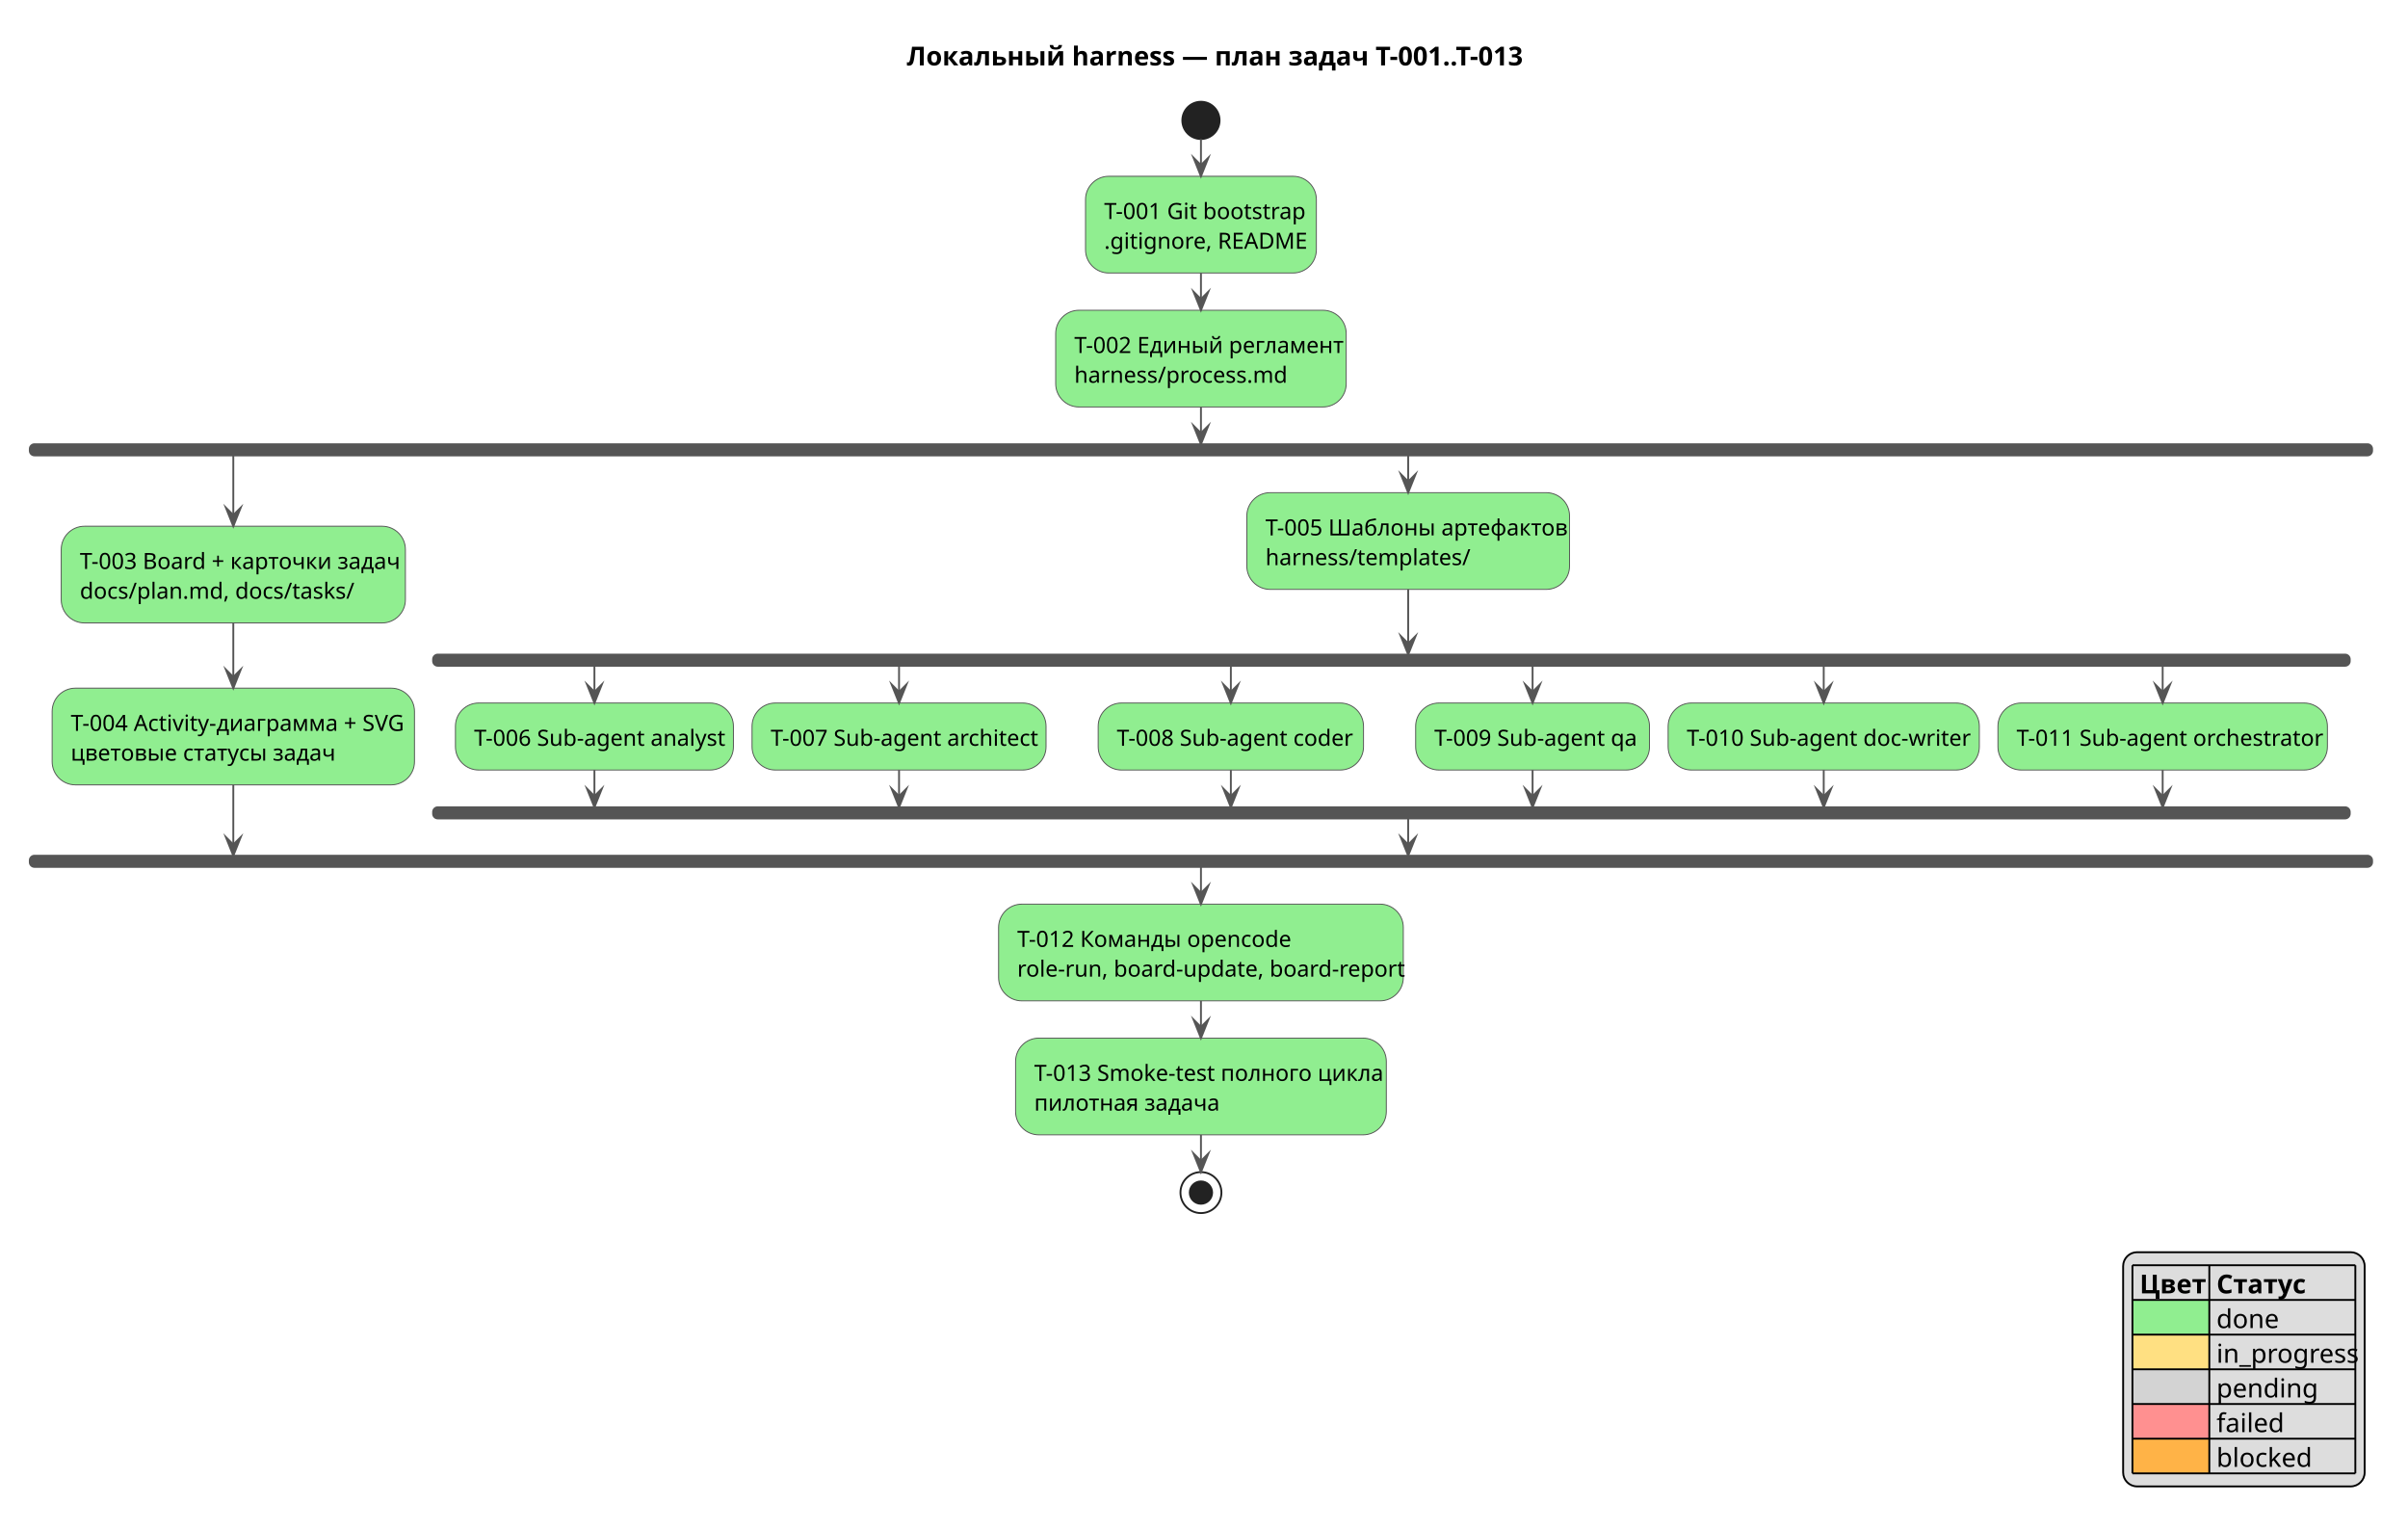
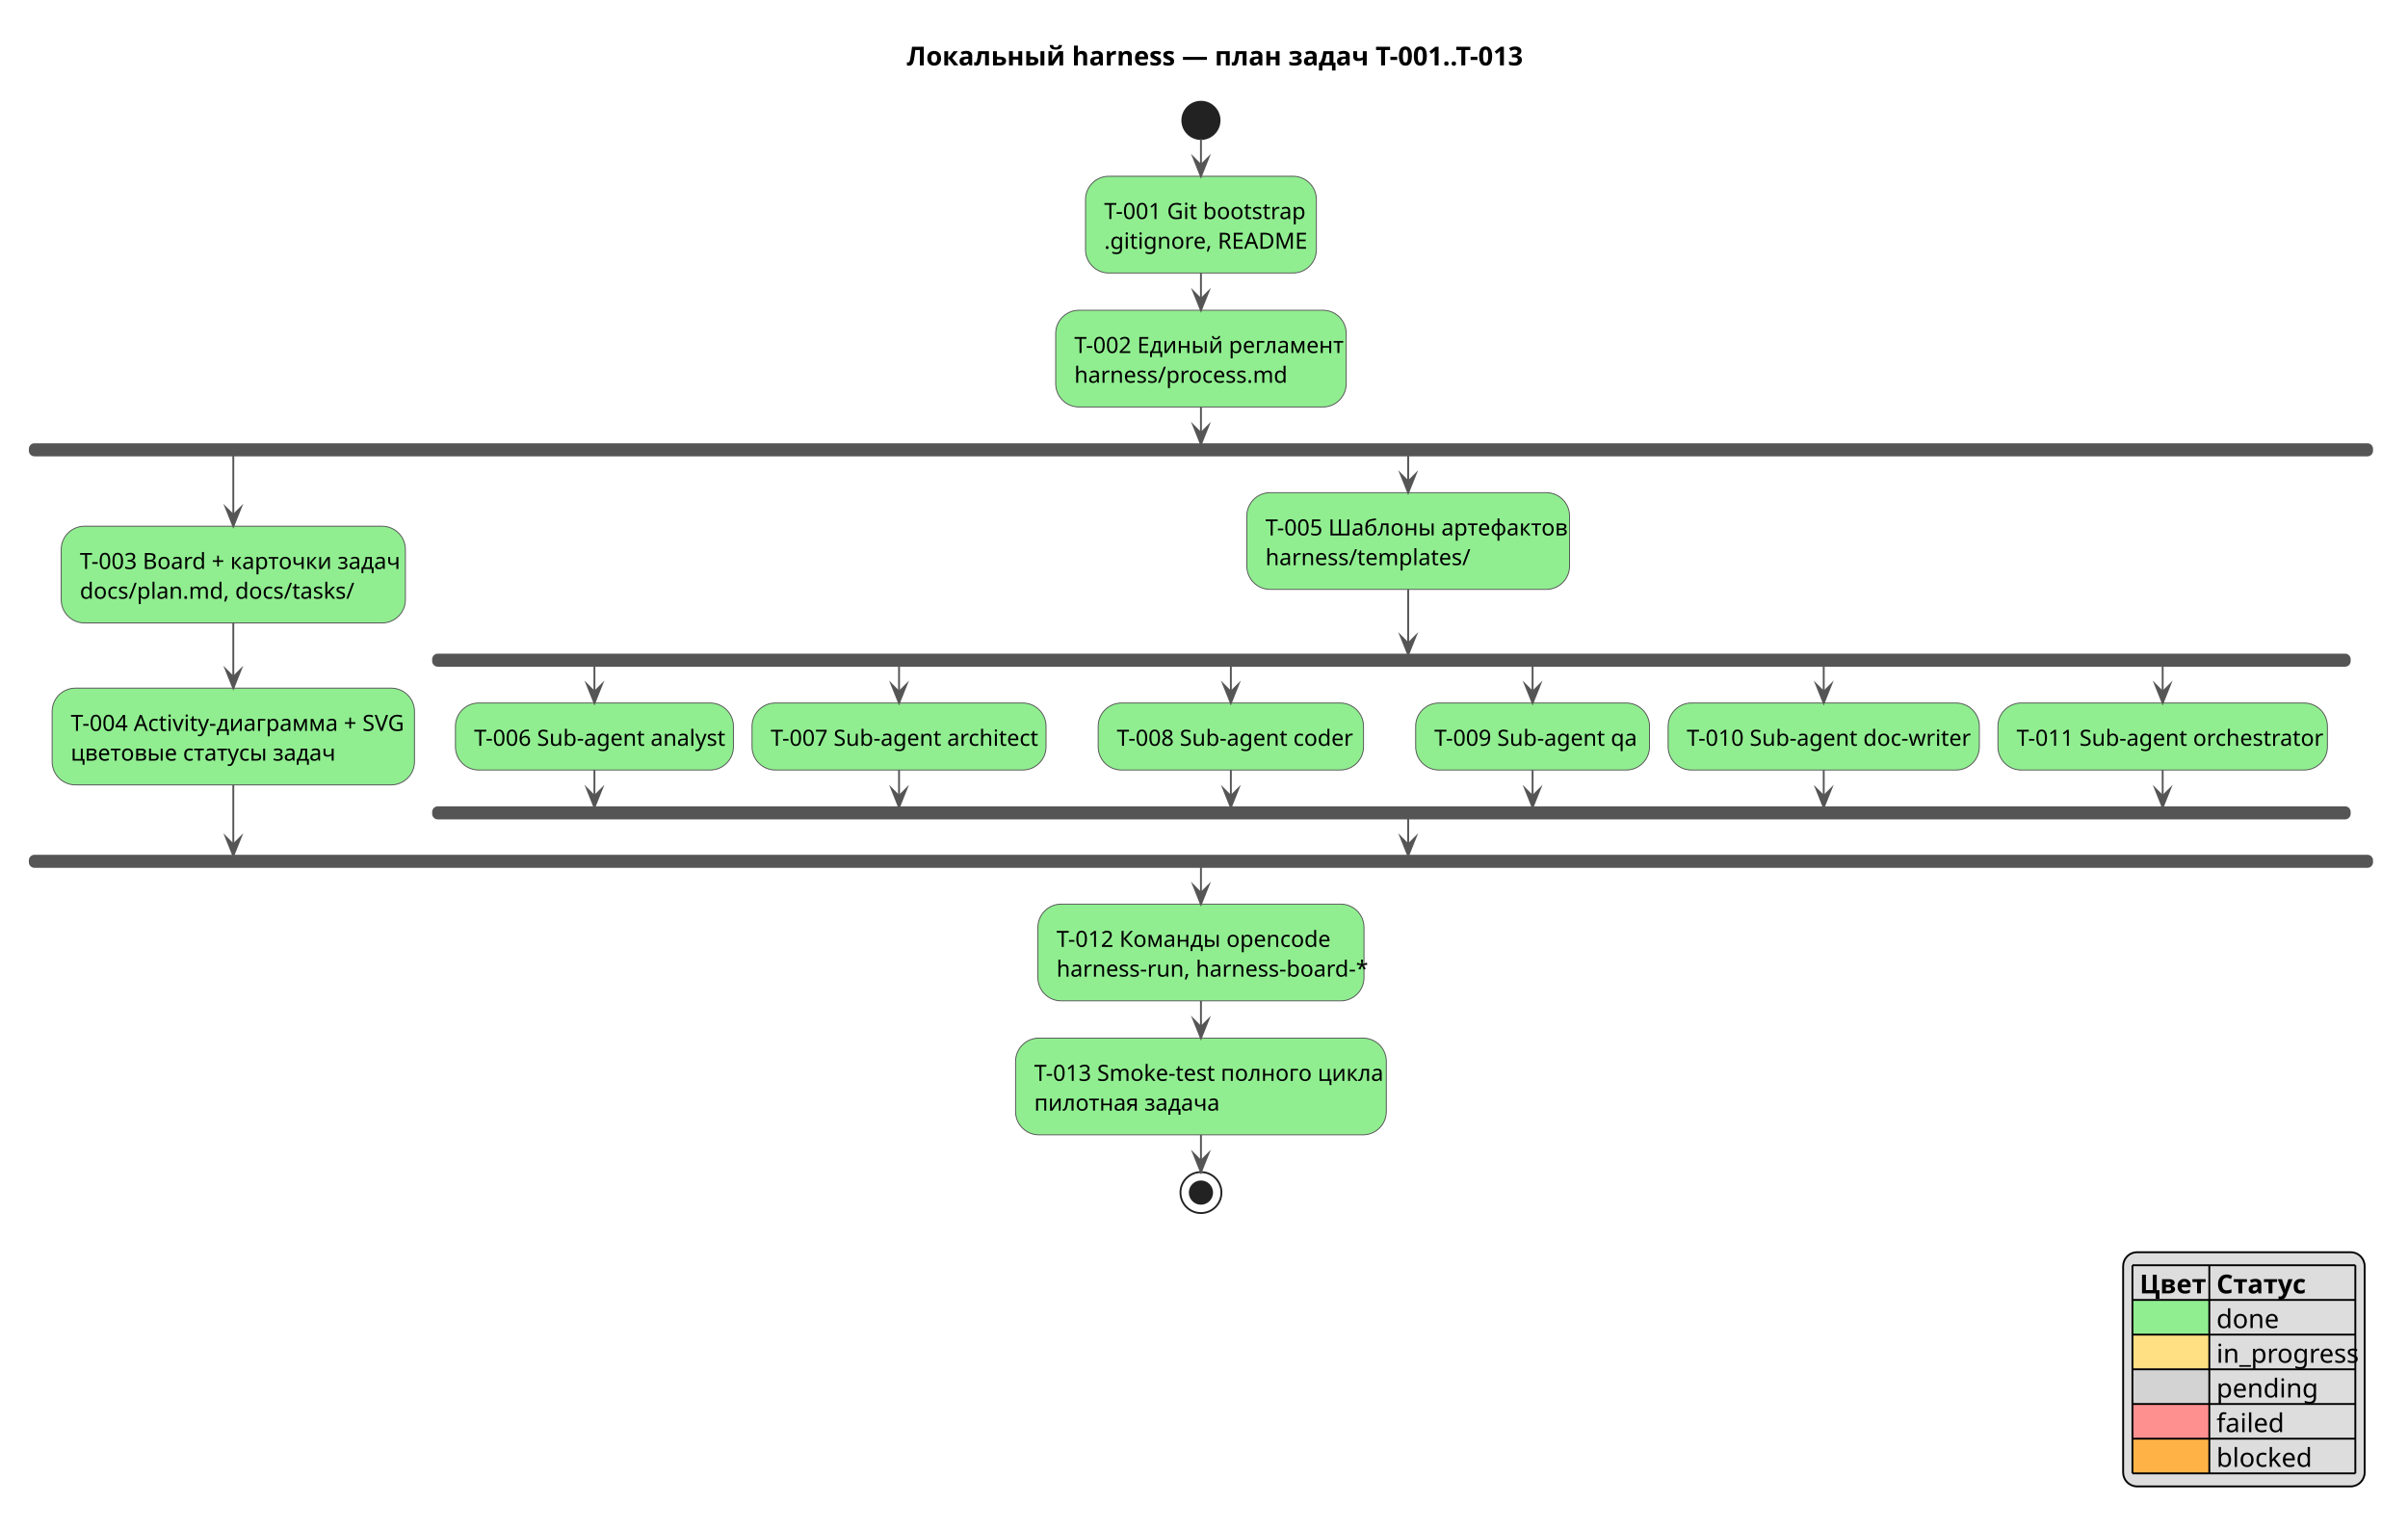
<svg xmlns="http://www.w3.org/2000/svg" contentStyleType="text/css" data-diagram-type="ACTIVITY" height="821px" preserveAspectRatio="none" style="width:1293px;height:821px;background:#FFFFFF;" version="1.1" viewBox="0 0 1293 821" width="1293px" zoomAndPan="magnify">
  <defs />
  <g>
    <g class="title" data-source-line="5">
      <text fill="#000000" font-family="Segoe UI" font-size="14" font-weight="700" lengthAdjust="spacing" textLength="317.987" x="486.868" y="35.107">Локальный harness — план задач T-001..T-013</text>
    </g>
    <ellipse cx="644.861" cy="64.621" fill="#222222" rx="10" ry="10" style="stroke:#222222;stroke-width:1;" />
    <rect fill="#90EE90" height="51.922" rx="12.5" ry="12.5" style="stroke:#555555;stroke-width:0.5;" width="123.945" x="582.889" y="94.621" />
    <text fill="#000000" font-family="Segoe UI" font-size="12" lengthAdjust="spacing" textLength="103.945" x="592.889" y="117.57">T-001 Git bootstrap</text>
    <text fill="#000000" font-family="Segoe UI" font-size="12" lengthAdjust="spacing" textLength="103.019" x="592.889" y="133.531">.gitignore, README</text>
    <rect fill="#90EE90" height="51.922" rx="12.5" ry="12.5" style="stroke:#555555;stroke-width:0.5;" width="155.984" x="566.869" y="166.543" />
    <text fill="#000000" font-family="Segoe UI" font-size="12" lengthAdjust="spacing" textLength="135.984" x="576.869" y="189.492">T-002 Единый регламент</text>
    <text fill="#000000" font-family="Segoe UI" font-size="12" lengthAdjust="spacing" textLength="105.258" x="576.869" y="205.453">harness/process.md</text>
    <rect fill="#555555" height="6" rx="2.5" ry="2.5" style="stroke:#555555;stroke-width:1;" width="1257.723" x="16" y="238.465" />
    <rect fill="#90EE90" height="51.922" rx="12.5" ry="12.5" style="stroke:#555555;stroke-width:0.5;" width="184.801" x="32.878" y="282.484" />
    <text fill="#000000" font-family="Segoe UI" font-size="12" lengthAdjust="spacing" textLength="164.801" x="42.878" y="305.434">T-003 Board + карточки задач</text>
    <text fill="#000000" font-family="Segoe UI" font-size="12" lengthAdjust="spacing" textLength="138.562" x="42.878" y="321.394">docs/plan.md, docs/tasks/</text>
    <rect fill="#90EE90" height="51.922" rx="12.5" ry="12.5" style="stroke:#555555;stroke-width:0.5;" width="194.557" x="28" y="369.406" />
    <text fill="#000000" font-family="Segoe UI" font-size="12" lengthAdjust="spacing" textLength="174.557" x="38" y="392.356">T-004 Activity-диаграмма + SVG</text>
    <text fill="#000000" font-family="Segoe UI" font-size="12" lengthAdjust="spacing" textLength="131.766" x="38" y="408.316">цветовые статусы задач</text>
    <rect fill="#90EE90" height="51.922" rx="12.5" ry="12.5" style="stroke:#555555;stroke-width:0.5;" width="173.275" x="669.502" y="264.465" />
    <text fill="#000000" font-family="Segoe UI" font-size="12" lengthAdjust="spacing" textLength="153.275" x="679.502" y="287.414">T-005 Шаблоны артефактов</text>
    <text fill="#000000" font-family="Segoe UI" font-size="12" lengthAdjust="spacing" textLength="101.848" x="679.502" y="303.375">harness/templates/</text>
    <rect fill="#555555" height="6" rx="2.5" ry="2.5" style="stroke:#555555;stroke-width:1;" width="1029.166" x="232.557" y="351.387" />
    <rect fill="#90EE90" height="35.961" rx="12.5" ry="12.5" style="stroke:#555555;stroke-width:0.5;" width="149.264" x="244.557" y="377.387" />
    <text fill="#000000" font-family="Segoe UI" font-size="12" lengthAdjust="spacing" textLength="129.264" x="254.557" y="400.336">T-006 Sub-agent analyst</text>
    <rect fill="#90EE90" height="35.961" rx="12.5" ry="12.5" style="stroke:#555555;stroke-width:0.5;" width="157.859" x="403.82" y="377.387" />
    <text fill="#000000" font-family="Segoe UI" font-size="12" lengthAdjust="spacing" textLength="137.859" x="413.82" y="400.336">T-007 Sub-agent architect</text>
    <rect fill="#90EE90" height="35.961" rx="12.5" ry="12.5" style="stroke:#555555;stroke-width:0.5;" width="142.478" x="589.68" y="377.387" />
    <text fill="#000000" font-family="Segoe UI" font-size="12" lengthAdjust="spacing" textLength="122.478" x="599.68" y="400.336">T-008 Sub-agent coder</text>
    <rect fill="#90EE90" height="35.961" rx="12.5" ry="12.5" style="stroke:#555555;stroke-width:0.5;" width="125.562" x="760.158" y="377.387" />
    <text fill="#000000" font-family="Segoe UI" font-size="12" lengthAdjust="spacing" textLength="105.562" x="770.158" y="400.336">T-009 Sub-agent qa</text>
    <rect fill="#90EE90" height="35.961" rx="12.5" ry="12.5" style="stroke:#555555;stroke-width:0.5;" width="167.094" x="895.721" y="377.387" />
    <text fill="#000000" font-family="Segoe UI" font-size="12" lengthAdjust="spacing" textLength="147.094" x="905.721" y="400.336">T-010 Sub-agent doc-writer</text>
    <rect fill="#90EE90" height="35.961" rx="12.5" ry="12.5" style="stroke:#555555;stroke-width:0.5;" width="176.908" x="1072.814" y="377.387" />
    <text fill="#000000" font-family="Segoe UI" font-size="12" lengthAdjust="spacing" textLength="156.908" x="1082.814" y="400.336">T-011 Sub-agent orchestrator</text>
    <rect fill="#555555" height="6" rx="2.5" ry="2.5" style="stroke:#555555;stroke-width:1;" width="1029.166" x="232.557" y="433.348" />
    <rect fill="#555555" height="6" rx="2.5" ry="2.5" style="stroke:#555555;stroke-width:1;" width="1257.723" x="16" y="459.348" />
-     <rect fill="#90EE90" height="51.922" rx="12.5" ry="12.5" style="stroke:#555555;stroke-width:0.5;" width="217.303" x="536.21" y="485.348" />
-     <text fill="#000000" font-family="Segoe UI" font-size="12" lengthAdjust="spacing" textLength="140.66" x="546.21" y="508.297">T-012 Команды opencode</text>
-     <text fill="#000000" font-family="Segoe UI" font-size="12" lengthAdjust="spacing" textLength="197.303" x="546.21" y="524.258">role-run, board-update, board-report</text>
+     <rect fill="#90EE90" height="51.922" rx="12.5" ry="12.5" style="stroke:#555555;stroke-width:0.5;" width="175.109" x="557.307" y="485.348" />
+     <text fill="#000000" font-family="Segoe UI" font-size="12" lengthAdjust="spacing" textLength="140.66" x="567.307" y="508.297">T-012 Команды opencode</text>
+     <text fill="#000000" font-family="Segoe UI" font-size="12" lengthAdjust="spacing" textLength="155.109" x="567.307" y="524.258">harness-run, harness-board-*</text>
    <rect fill="#90EE90" height="51.922" rx="12.5" ry="12.5" style="stroke:#555555;stroke-width:0.5;" width="199.062" x="545.33" y="557.269" />
    <text fill="#000000" font-family="Segoe UI" font-size="12" lengthAdjust="spacing" textLength="179.062" x="555.33" y="580.219">T-013 Smoke-test полного цикла</text>
    <text fill="#000000" font-family="Segoe UI" font-size="12" lengthAdjust="spacing" textLength="91.535" x="555.33" y="596.18">пилотная задача</text>
    <ellipse cx="644.861" cy="640.191" fill="none" rx="11" ry="11" style="stroke:#222222;stroke-width:1;" />
    <ellipse cx="644.861" cy="640.191" fill="#222222" rx="6" ry="6" style="stroke:#222222;stroke-width:1;" />
    <line style="stroke:#555555;stroke-width:1;" x1="644.861" x2="644.861" y1="74.621" y2="94.621" />
    <polygon fill="#555555" points="640.861,84.621,644.861,94.621,648.861,84.621,644.861,88.621" style="stroke:#555555;stroke-width:1;stroke-linejoin:miter;stroke-miterlimit:10;" />
    <line style="stroke:#555555;stroke-width:1;" x1="644.861" x2="644.861" y1="146.543" y2="166.543" />
    <polygon fill="#555555" points="640.861,156.543,644.861,166.543,648.861,156.543,644.861,160.543" style="stroke:#555555;stroke-width:1;stroke-linejoin:miter;stroke-miterlimit:10;" />
    <line style="stroke:#555555;stroke-width:1;" x1="125.278" x2="125.278" y1="334.406" y2="369.406" />
    <polygon fill="#555555" points="121.278,359.406,125.278,369.406,129.278,359.406,125.278,363.406" style="stroke:#555555;stroke-width:1;stroke-linejoin:miter;stroke-miterlimit:10;" />
    <line style="stroke:#555555;stroke-width:1;" x1="319.188" x2="319.188" y1="357.387" y2="377.387" />
    <polygon fill="#555555" points="315.188,367.387,319.188,377.387,323.188,367.387,319.188,371.387" style="stroke:#555555;stroke-width:1;stroke-linejoin:miter;stroke-miterlimit:10;" />
    <line style="stroke:#555555;stroke-width:1;" x1="482.75" x2="482.75" y1="357.387" y2="377.387" />
    <polygon fill="#555555" points="478.75,367.387,482.75,377.387,486.75,367.387,482.75,371.387" style="stroke:#555555;stroke-width:1;stroke-linejoin:miter;stroke-miterlimit:10;" />
    <line style="stroke:#555555;stroke-width:1;" x1="660.919" x2="660.919" y1="357.387" y2="377.387" />
    <polygon fill="#555555" points="656.919,367.387,660.919,377.387,664.919,367.387,660.919,371.387" style="stroke:#555555;stroke-width:1;stroke-linejoin:miter;stroke-miterlimit:10;" />
    <line style="stroke:#555555;stroke-width:1;" x1="822.939" x2="822.939" y1="357.387" y2="377.387" />
    <polygon fill="#555555" points="818.939,367.387,822.939,377.387,826.939,367.387,822.939,371.387" style="stroke:#555555;stroke-width:1;stroke-linejoin:miter;stroke-miterlimit:10;" />
    <line style="stroke:#555555;stroke-width:1;" x1="979.268" x2="979.268" y1="357.387" y2="377.387" />
    <polygon fill="#555555" points="975.268,367.387,979.268,377.387,983.268,367.387,979.268,371.387" style="stroke:#555555;stroke-width:1;stroke-linejoin:miter;stroke-miterlimit:10;" />
    <line style="stroke:#555555;stroke-width:1;" x1="1161.269" x2="1161.269" y1="357.387" y2="377.387" />
    <polygon fill="#555555" points="1157.269,367.387,1161.269,377.387,1165.269,367.387,1161.269,371.387" style="stroke:#555555;stroke-width:1;stroke-linejoin:miter;stroke-miterlimit:10;" />
    <line style="stroke:#555555;stroke-width:1;" x1="319.188" x2="319.188" y1="413.348" y2="433.348" />
    <polygon fill="#555555" points="315.188,423.348,319.188,433.348,323.188,423.348,319.188,427.348" style="stroke:#555555;stroke-width:1;stroke-linejoin:miter;stroke-miterlimit:10;" />
    <line style="stroke:#555555;stroke-width:1;" x1="482.75" x2="482.75" y1="413.348" y2="433.348" />
    <polygon fill="#555555" points="478.75,423.348,482.75,433.348,486.75,423.348,482.75,427.348" style="stroke:#555555;stroke-width:1;stroke-linejoin:miter;stroke-miterlimit:10;" />
    <line style="stroke:#555555;stroke-width:1;" x1="660.919" x2="660.919" y1="413.348" y2="433.348" />
    <polygon fill="#555555" points="656.919,423.348,660.919,433.348,664.919,423.348,660.919,427.348" style="stroke:#555555;stroke-width:1;stroke-linejoin:miter;stroke-miterlimit:10;" />
    <line style="stroke:#555555;stroke-width:1;" x1="822.939" x2="822.939" y1="413.348" y2="433.348" />
    <polygon fill="#555555" points="818.939,423.348,822.939,433.348,826.939,423.348,822.939,427.348" style="stroke:#555555;stroke-width:1;stroke-linejoin:miter;stroke-miterlimit:10;" />
    <line style="stroke:#555555;stroke-width:1;" x1="979.268" x2="979.268" y1="413.348" y2="433.348" />
    <polygon fill="#555555" points="975.268,423.348,979.268,433.348,983.268,423.348,979.268,427.348" style="stroke:#555555;stroke-width:1;stroke-linejoin:miter;stroke-miterlimit:10;" />
    <line style="stroke:#555555;stroke-width:1;" x1="1161.269" x2="1161.269" y1="413.348" y2="433.348" />
    <polygon fill="#555555" points="1157.269,423.348,1161.269,433.348,1165.269,423.348,1161.269,427.348" style="stroke:#555555;stroke-width:1;stroke-linejoin:miter;stroke-miterlimit:10;" />
    <line style="stroke:#555555;stroke-width:1;" x1="756.14" x2="756.14" y1="316.387" y2="351.387" />
    <polygon fill="#555555" points="752.14,341.387,756.14,351.387,760.14,341.387,756.14,345.387" style="stroke:#555555;stroke-width:1;stroke-linejoin:miter;stroke-miterlimit:10;" />
    <line style="stroke:#555555;stroke-width:1;" x1="125.278" x2="125.278" y1="244.465" y2="282.484" />
    <polygon fill="#555555" points="121.278,272.484,125.278,282.484,129.278,272.484,125.278,276.484" style="stroke:#555555;stroke-width:1;stroke-linejoin:miter;stroke-miterlimit:10;" />
    <line style="stroke:#555555;stroke-width:1;" x1="756.14" x2="756.14" y1="244.465" y2="264.465" />
    <polygon fill="#555555" points="752.14,254.465,756.14,264.465,760.14,254.465,756.14,258.465" style="stroke:#555555;stroke-width:1;stroke-linejoin:miter;stroke-miterlimit:10;" />
    <line style="stroke:#555555;stroke-width:1;" x1="125.278" x2="125.278" y1="421.328" y2="459.348" />
    <polygon fill="#555555" points="121.278,449.348,125.278,459.348,129.278,449.348,125.278,453.348" style="stroke:#555555;stroke-width:1;stroke-linejoin:miter;stroke-miterlimit:10;" />
    <line style="stroke:#555555;stroke-width:1;" x1="756.14" x2="756.14" y1="439.348" y2="459.348" />
    <polygon fill="#555555" points="752.14,449.348,756.14,459.348,760.14,449.348,756.14,453.348" style="stroke:#555555;stroke-width:1;stroke-linejoin:miter;stroke-miterlimit:10;" />
    <line style="stroke:#555555;stroke-width:1;" x1="644.861" x2="644.861" y1="218.465" y2="238.465" />
    <polygon fill="#555555" points="640.861,228.465,644.861,238.465,648.861,228.465,644.861,232.465" style="stroke:#555555;stroke-width:1;stroke-linejoin:miter;stroke-miterlimit:10;" />
    <line style="stroke:#555555;stroke-width:1;" x1="644.861" x2="644.861" y1="465.348" y2="485.348" />
    <polygon fill="#555555" points="640.861,475.348,644.861,485.348,648.861,475.348,644.861,479.348" style="stroke:#555555;stroke-width:1;stroke-linejoin:miter;stroke-miterlimit:10;" />
    <line style="stroke:#555555;stroke-width:1;" x1="644.861" x2="644.861" y1="537.269" y2="557.269" />
    <polygon fill="#555555" points="640.861,547.269,644.861,557.269,648.861,547.269,644.861,551.269" style="stroke:#555555;stroke-width:1;stroke-linejoin:miter;stroke-miterlimit:10;" />
    <line style="stroke:#555555;stroke-width:1;" x1="644.861" x2="644.861" y1="609.191" y2="629.191" />
    <polygon fill="#555555" points="640.861,619.191,644.861,629.191,648.861,619.191,644.861,623.191" style="stroke:#555555;stroke-width:1;stroke-linejoin:miter;stroke-miterlimit:10;" />
    <g class="legend" data-source-line="33">
      <rect fill="#DDDDDD" height="125.727" rx="7.5" ry="7.5" style="stroke:#000000;stroke-width:1;" width="129.684" x="1140.039" y="672.191" />
      <text fill="#000000" font-family="Segoe UI" font-size="14" font-weight="700" lengthAdjust="spacing" textLength="33.551" x="1148.901" y="694.299">Цвет</text>
      <text fill="#000000" font-family="Segoe UI" font-size="14" font-weight="700" lengthAdjust="spacing" textLength="43.251" x="1190.177" y="694.299">Статус</text>
      <rect fill="#90EE90" height="18.621" style="stroke:none;stroke-width:1;" width="41.275" x="1145.039" y="697.812" />
      <text fill="#000000" font-family="Segoe UI" font-size="14" lengthAdjust="spacing" textLength="3.835" x="1145.039" y="712.92"> </text>
      <text fill="#000000" font-family="Segoe UI" font-size="14" lengthAdjust="spacing" textLength="31.691" x="1190.149" y="712.92">done</text>
      <rect fill="#FFE082" height="18.621" style="stroke:none;stroke-width:1;" width="41.275" x="1145.039" y="716.434" />
      <text fill="#000000" font-family="Segoe UI" font-size="14" lengthAdjust="spacing" textLength="3.835" x="1145.039" y="731.541"> </text>
      <text fill="#000000" font-family="Segoe UI" font-size="14" lengthAdjust="spacing" textLength="70.738" x="1190.149" y="731.541">in_progress</text>
      <rect fill="#D3D3D3" height="18.621" style="stroke:none;stroke-width:1;" width="41.275" x="1145.039" y="735.055" />
      <text fill="#000000" font-family="Segoe UI" font-size="14" lengthAdjust="spacing" textLength="3.835" x="1145.039" y="750.162"> </text>
      <text fill="#000000" font-family="Segoe UI" font-size="14" lengthAdjust="spacing" textLength="51.276" x="1190.149" y="750.162">pending</text>
      <rect fill="#FF9090" height="18.621" style="stroke:none;stroke-width:1;" width="41.275" x="1145.039" y="753.676" />
      <text fill="#000000" font-family="Segoe UI" font-size="14" lengthAdjust="spacing" textLength="3.835" x="1145.039" y="768.783"> </text>
      <text fill="#000000" font-family="Segoe UI" font-size="14" lengthAdjust="spacing" textLength="33.852" x="1190.149" y="768.783">failed</text>
      <rect fill="#FFB347" height="18.621" style="stroke:none;stroke-width:1;" width="41.275" x="1145.039" y="772.297" />
      <text fill="#000000" font-family="Segoe UI" font-size="14" lengthAdjust="spacing" textLength="3.835" x="1145.039" y="787.404"> </text>
      <text fill="#000000" font-family="Segoe UI" font-size="14" lengthAdjust="spacing" textLength="48.815" x="1190.149" y="787.404">blocked</text>
      <line style="stroke:#000000;stroke-width:1;" x1="1145.039" x2="1264.723" y1="679.191" y2="679.191" />
      <line style="stroke:#000000;stroke-width:1;" x1="1145.039" x2="1264.723" y1="697.812" y2="697.812" />
      <line style="stroke:#000000;stroke-width:1;" x1="1145.039" x2="1264.723" y1="716.434" y2="716.434" />
      <line style="stroke:#000000;stroke-width:1;" x1="1145.039" x2="1264.723" y1="735.055" y2="735.055" />
      <line style="stroke:#000000;stroke-width:1;" x1="1145.039" x2="1264.723" y1="753.676" y2="753.676" />
      <line style="stroke:#000000;stroke-width:1;" x1="1145.039" x2="1264.723" y1="772.297" y2="772.297" />
      <line style="stroke:#000000;stroke-width:1;" x1="1145.039" x2="1264.723" y1="790.918" y2="790.918" />
      <line style="stroke:#000000;stroke-width:1;" x1="1145.039" x2="1145.039" y1="679.191" y2="790.918" />
      <line style="stroke:#000000;stroke-width:1;" x1="1186.314" x2="1186.314" y1="679.191" y2="790.918" />
      <line style="stroke:#000000;stroke-width:1;" x1="1264.723" x2="1264.723" y1="679.191" y2="790.918" />
    </g>
  </g>
</svg>
